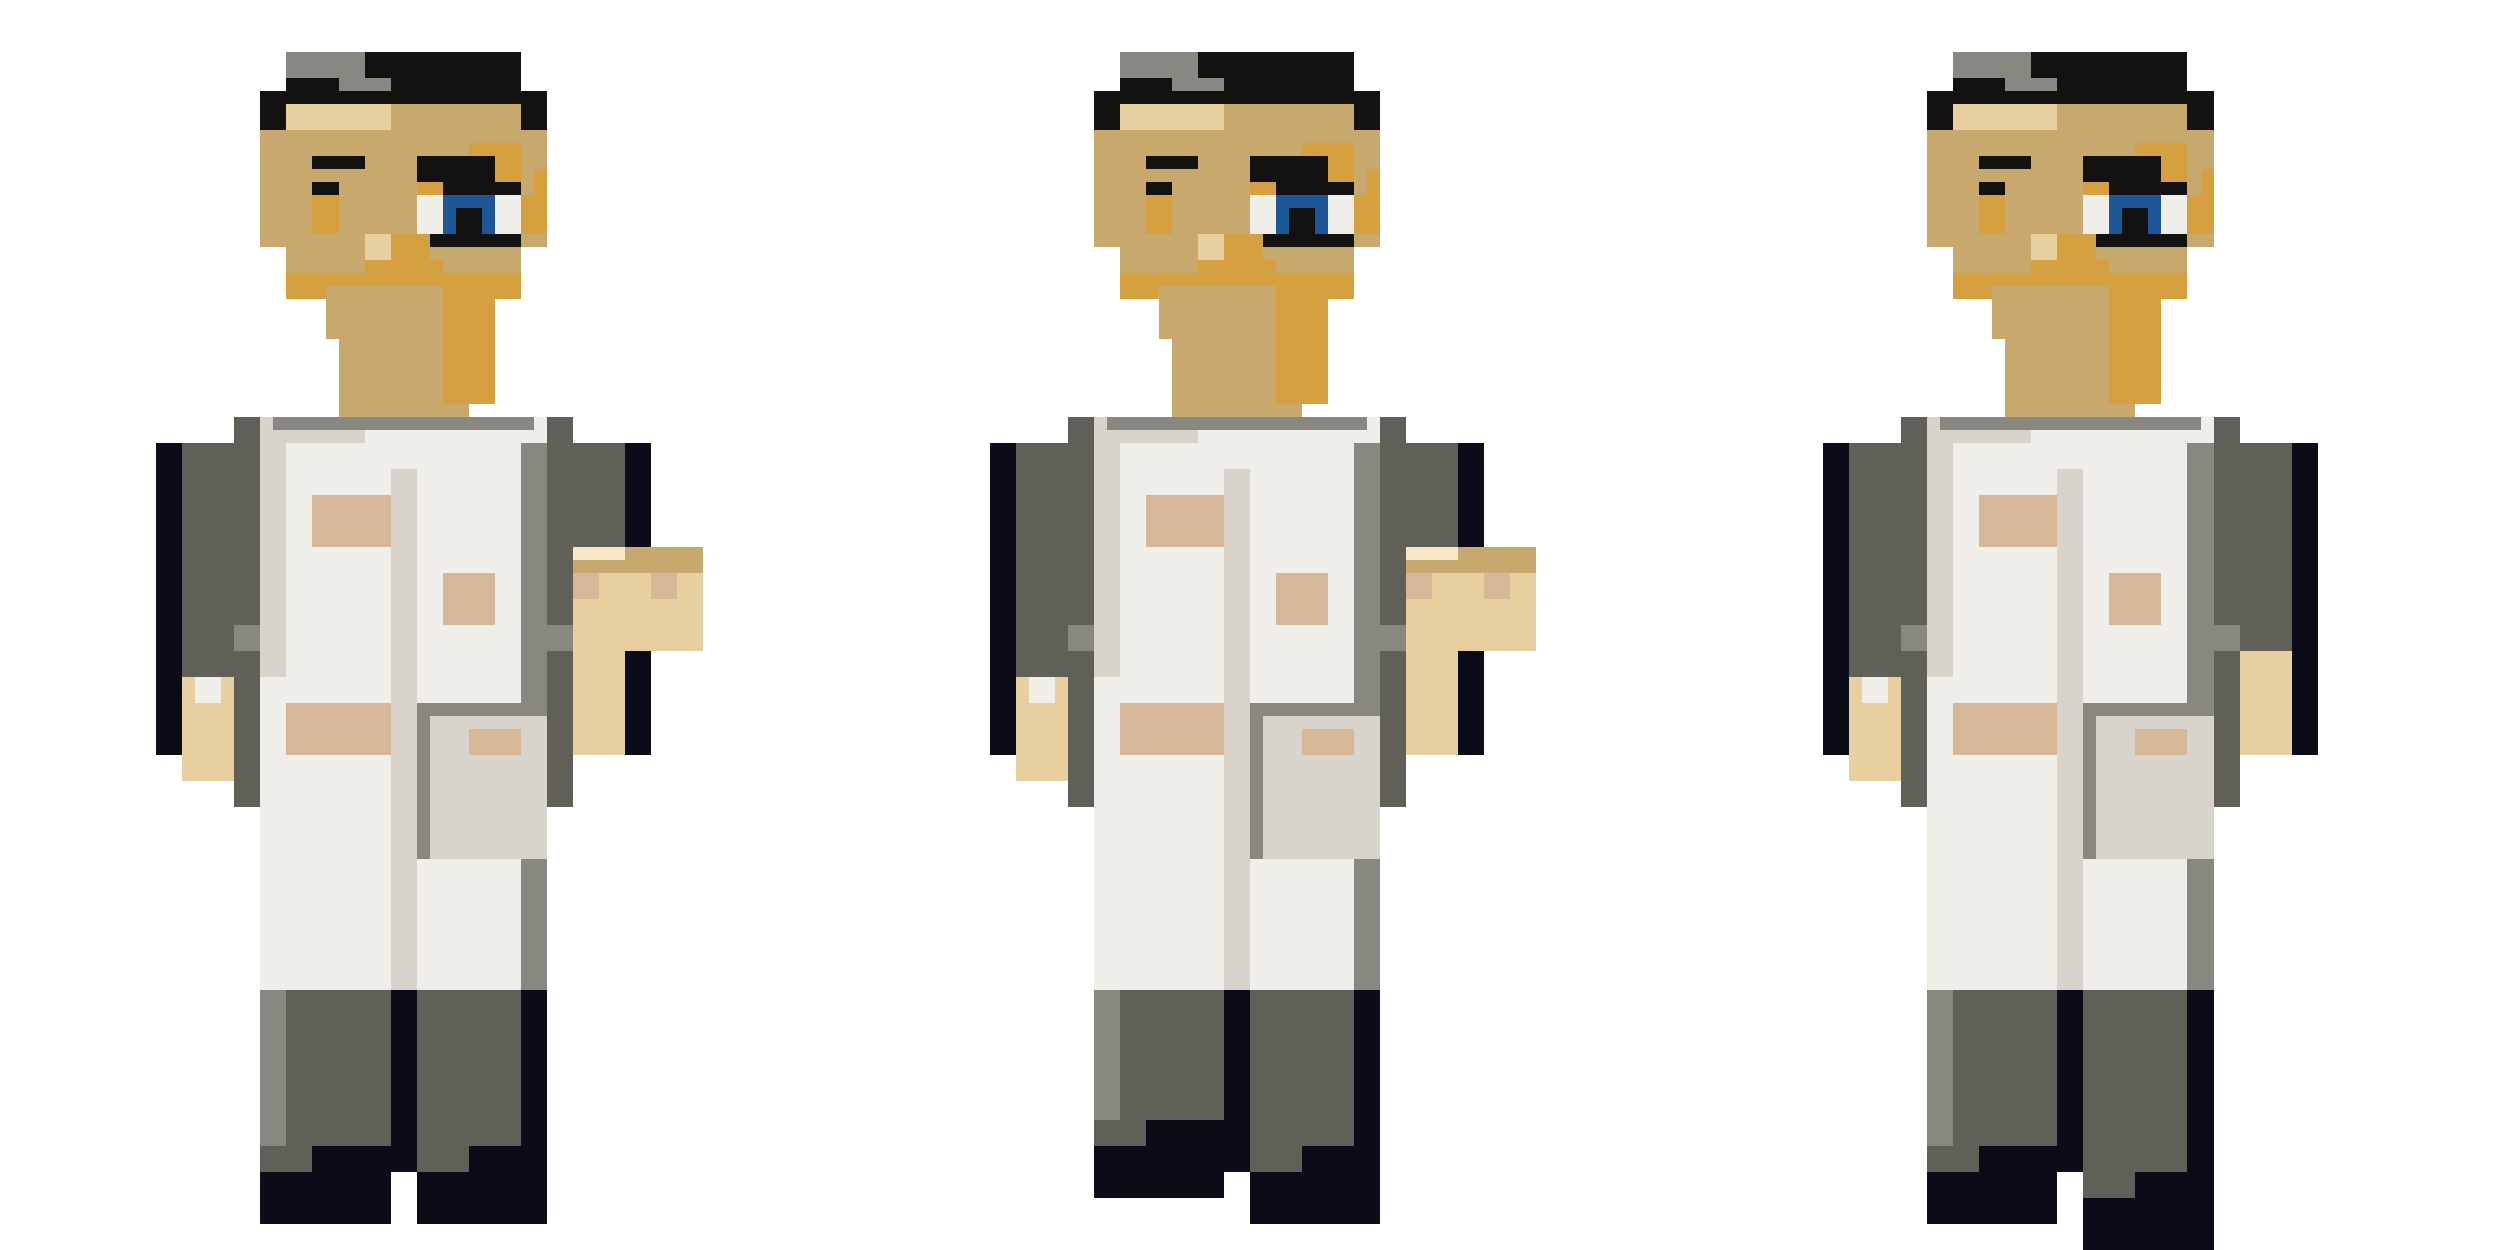
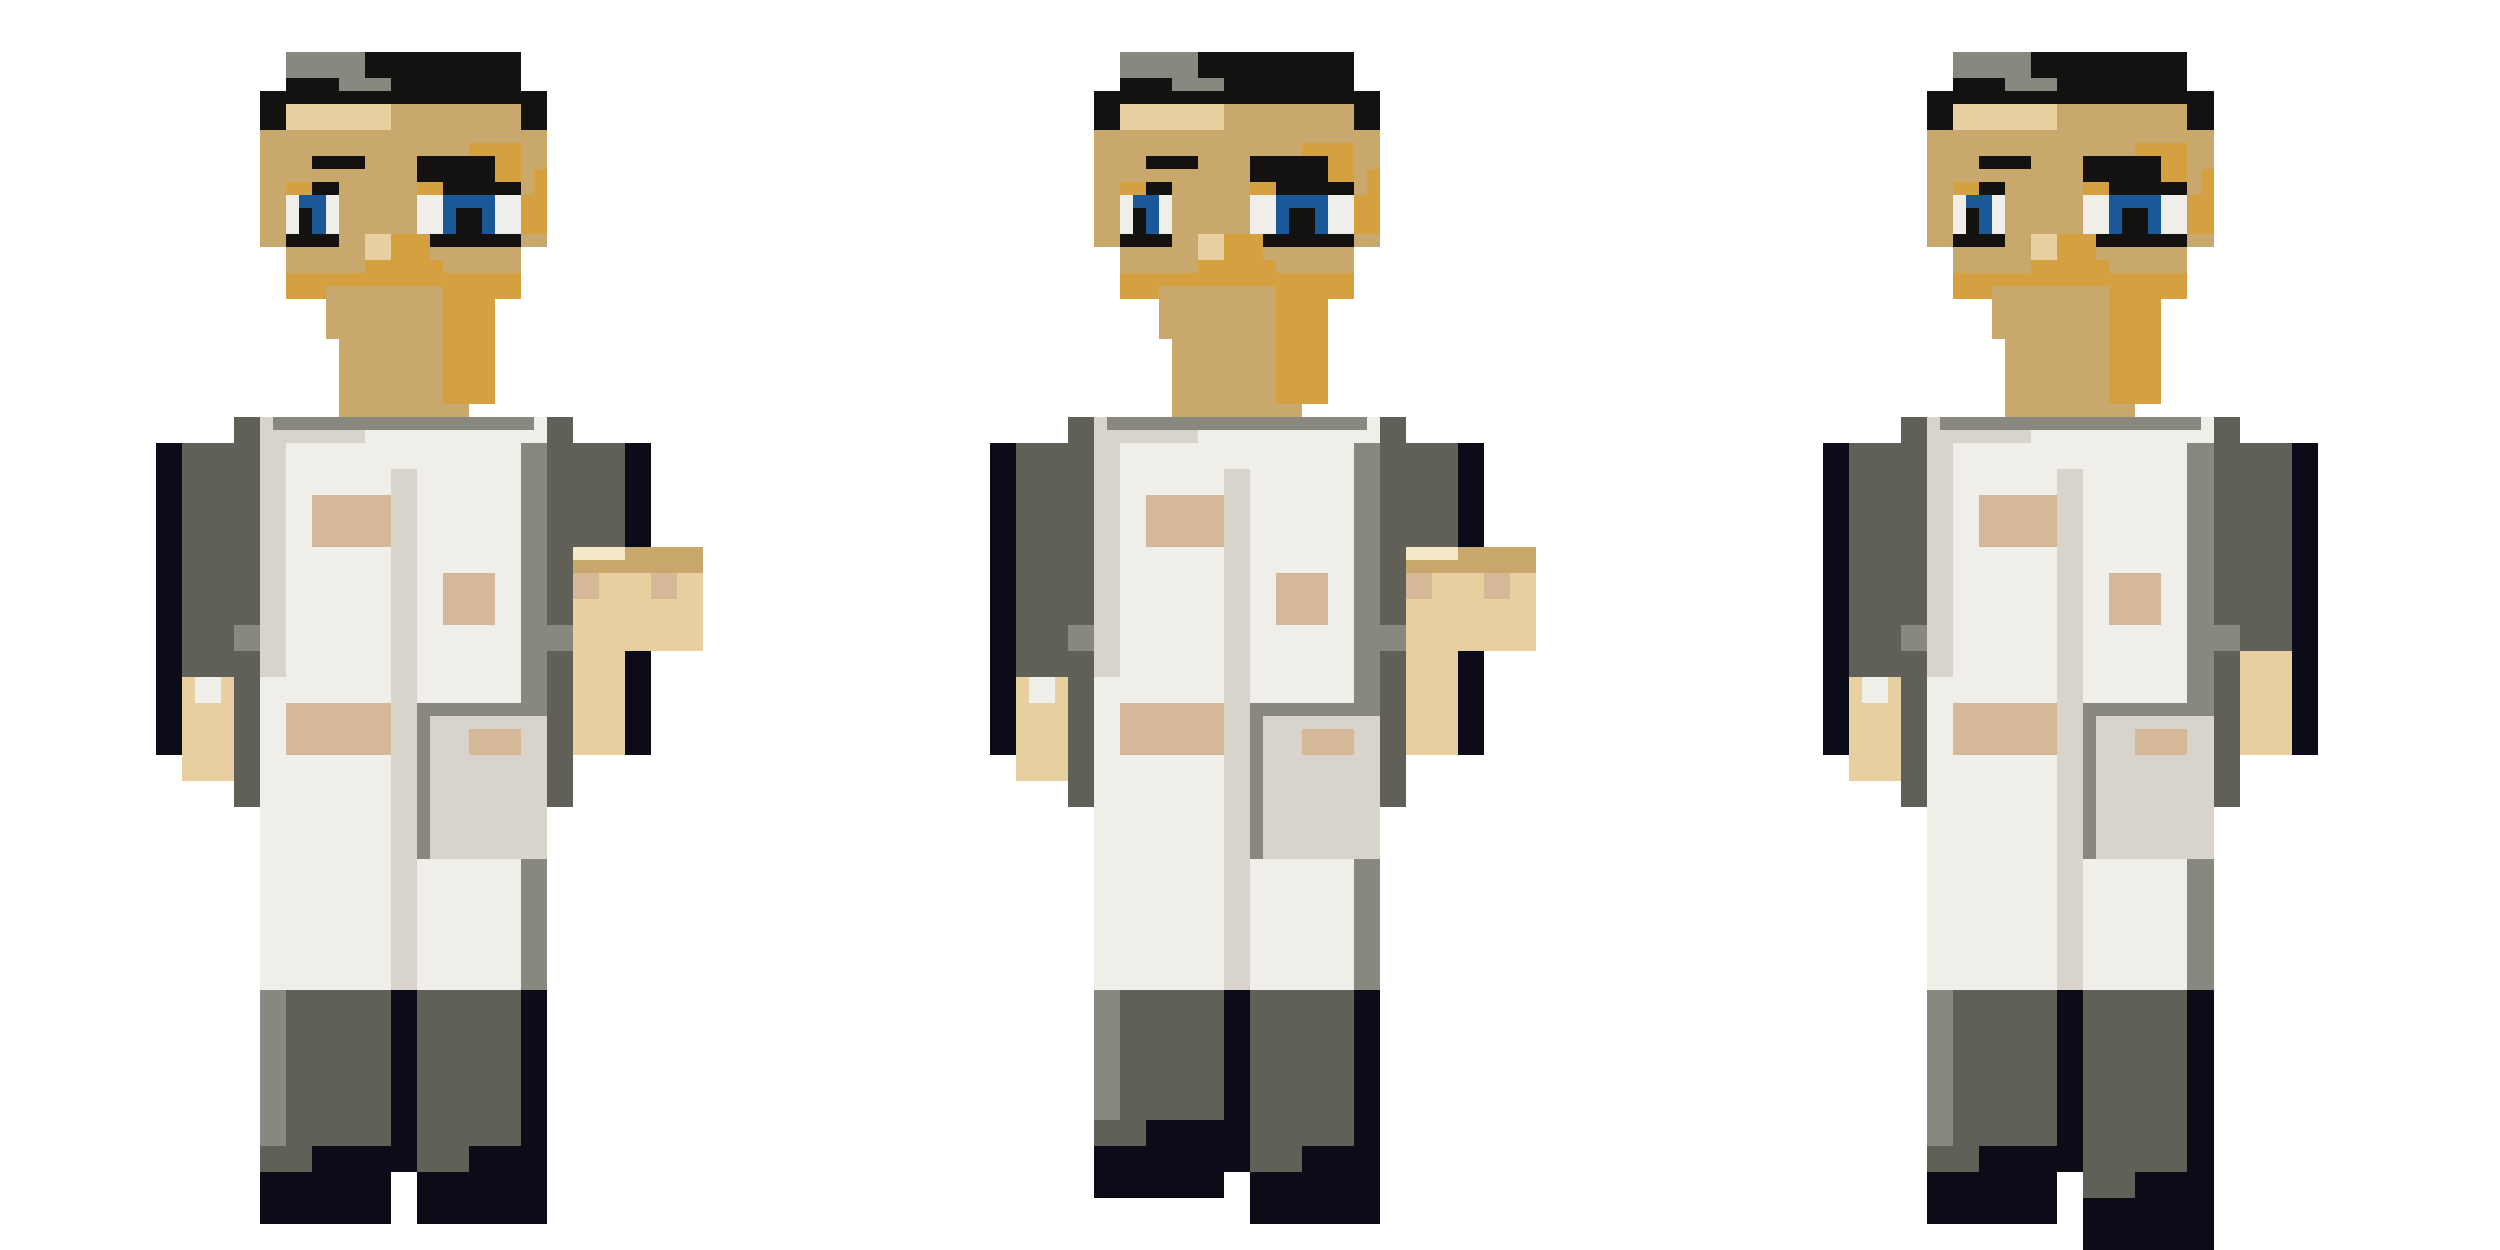
<svg xmlns="http://www.w3.org/2000/svg" viewBox="0 0 768 384" width="768" height="384" shape-rendering="crispEdges">
  <rect x="88" y="16" width="72" height="12" fill="#141210" />
  <rect x="80" y="28" width="88" height="32" fill="#141210" />
  <rect x="80" y="28" width="16" height="48" fill="#141210" />
  <rect x="152" y="28" width="16" height="48" fill="#141210" />
  <rect x="88" y="16" width="24" height="8" fill="#888880" />
  <rect x="104" y="24" width="16" height="4" fill="#888880" />
  <rect x="88" y="32" width="72" height="56" fill="#C8A86C" />
  <rect x="80" y="40" width="8" height="32" fill="#C8A86C" />
  <rect x="160" y="40" width="8" height="32" fill="#C8A86C" />
  <rect x="88" y="32" width="32" height="8" fill="#E8CFA0" />
  <rect x="144" y="44" width="16" height="32" fill="#D4A040" />
  <rect x="88" y="84" width="72" height="8" fill="#D4A040" />
  <rect x="96" y="48" width="16" height="4" fill="#141210" />
  <rect x="128" y="48" width="24" height="8" fill="#141210" />
  <rect x="128" y="56" width="32" height="4" fill="#141210" />
  <rect x="128" y="60" width="32" height="16" fill="#F0EEE8" />
  <rect x="136" y="60" width="16" height="16" fill="#1C5898" />
  <rect x="140" y="64" width="8" height="8" fill="#141210" />
  <rect x="128" y="72" width="32" height="4" fill="#141210" />
  <rect x="128" y="56" width="8" height="4" fill="#D4A040" />
-   <rect x="96" y="56" width="8" height="4" fill="#141210" />
-   <rect x="96" y="60" width="8" height="12" fill="#D4A040" />
+   <rect x="88" y="56" width="16" height="4" fill="#141210" />
+   <rect x="88" y="60" width="16" height="12" fill="#F0EEE8" />
+   <rect x="92" y="60" width="8" height="12" fill="#1C5898" />
+   <rect x="92" y="64" width="4" height="8" fill="#141210" />
+   <rect x="88" y="72" width="16" height="4" fill="#141210" />
+   <rect x="88" y="56" width="8" height="4" fill="#D4A040" />
  <rect x="116" y="72" width="16" height="16" fill="#D4A040" />
  <rect x="112" y="80" width="24" height="8" fill="#D4A040" />
  <rect x="112" y="72" width="8" height="8" fill="#E8CFA0" />
  <rect x="100" y="88" width="32" height="8" fill="#C8A86C" />
  <rect x="104" y="88" width="24" height="4" fill="#D4A040" />
  <rect x="100" y="96" width="32" height="8" fill="#C8A86C" />
  <rect x="104" y="96" width="16" height="4" fill="#E8CFA0" />
  <rect x="80" y="52" width="8" height="24" fill="#C8A86C" />
  <rect x="160" y="52" width="8" height="24" fill="#C8A86C" />
  <rect x="160" y="60" width="8" height="12" fill="#D4A040" />
  <rect x="164" y="52" width="4" height="16" fill="#D4A040" />
  <rect x="104" y="88" width="40" height="40" fill="#C8A86C" />
  <rect x="136" y="88" width="16" height="36" fill="#D4A040" />
  <rect x="72" y="128" width="104" height="120" fill="#606058" />
  <rect x="56" y="136" width="24" height="96" fill="#606058" />
  <rect x="48" y="136" width="8" height="96" fill="#0C0C18" />
  <rect x="168" y="136" width="24" height="96" fill="#606058" />
  <rect x="192" y="136" width="8" height="96" fill="#0C0C18" />
  <rect x="80" y="128" width="88" height="200" fill="#F0EEE8" />
  <rect x="80" y="128" width="32" height="8" fill="#D8D4CC" />
  <rect x="80" y="136" width="8" height="72" fill="#D8D4CC" />
  <rect x="160" y="136" width="8" height="176" fill="#888880" />
  <rect x="84" y="128" width="80" height="4" fill="#888880" />
  <rect x="120" y="144" width="8" height="176" fill="#D8D4CC" />
  <rect x="72" y="192" width="8" height="8" fill="#888880" />
  <rect x="168" y="192" width="8" height="8" fill="#888880" />
  <rect x="128" y="216" width="40" height="48" fill="#D8D4CC" />
  <rect x="128" y="216" width="40" height="4" fill="#888880" />
  <rect x="128" y="216" width="4" height="48" fill="#888880" />
  <rect x="96" y="152" width="24" height="16" fill="#D4B898" />
  <rect x="136" y="176" width="16" height="16" fill="#D4B898" />
  <rect x="88" y="216" width="32" height="16" fill="#D4B898" />
  <rect x="144" y="224" width="16" height="8" fill="#D4B898" />
  <rect x="176" y="168" width="40" height="32" fill="#E8CFA0" />
  <rect x="176" y="168" width="40" height="8" fill="#C8A86C" />
  <rect x="176" y="176" width="8" height="8" fill="#D4B898" />
  <rect x="200" y="176" width="8" height="8" fill="#D4B898" />
  <rect x="176" y="168" width="16" height="4" fill="#F4E8C8" />
  <rect x="56" y="208" width="16" height="32" fill="#E8CFA0" />
  <rect x="60" y="208" width="8" height="8" fill="#F0EEE8" />
  <rect x="176" y="200" width="16" height="32" fill="#E8CFA0" />
  <rect x="80" y="304" width="48" height="56" fill="#606058" />
  <rect x="80" y="304" width="8" height="56" fill="#888880" />
  <rect x="120" y="304" width="8" height="56" fill="#0C0C18" />
  <rect x="128" y="304" width="40" height="56" fill="#606058" />
  <rect x="160" y="304" width="8" height="56" fill="#0C0C18" />
  <rect x="80" y="352" width="40" height="24" fill="#0C0C18" />
  <rect x="80" y="352" width="16" height="8" fill="#606058" />
  <rect x="128" y="352" width="40" height="24" fill="#0C0C18" />
  <rect x="128" y="352" width="16" height="8" fill="#606058" />
  <rect x="344" y="16" width="72" height="12" fill="#141210" />
  <rect x="336" y="28" width="88" height="32" fill="#141210" />
  <rect x="336" y="28" width="16" height="48" fill="#141210" />
  <rect x="408" y="28" width="16" height="48" fill="#141210" />
  <rect x="344" y="16" width="24" height="8" fill="#888880" />
  <rect x="360" y="24" width="16" height="4" fill="#888880" />
  <rect x="344" y="32" width="72" height="56" fill="#C8A86C" />
  <rect x="336" y="40" width="8" height="32" fill="#C8A86C" />
  <rect x="416" y="40" width="8" height="32" fill="#C8A86C" />
  <rect x="344" y="32" width="32" height="8" fill="#E8CFA0" />
  <rect x="400" y="44" width="16" height="32" fill="#D4A040" />
  <rect x="344" y="84" width="72" height="8" fill="#D4A040" />
  <rect x="352" y="48" width="16" height="4" fill="#141210" />
  <rect x="384" y="48" width="24" height="8" fill="#141210" />
  <rect x="384" y="56" width="32" height="4" fill="#141210" />
  <rect x="384" y="60" width="32" height="16" fill="#F0EEE8" />
  <rect x="392" y="60" width="16" height="16" fill="#1C5898" />
  <rect x="396" y="64" width="8" height="8" fill="#141210" />
  <rect x="384" y="72" width="32" height="4" fill="#141210" />
  <rect x="384" y="56" width="8" height="4" fill="#D4A040" />
-   <rect x="352" y="56" width="8" height="4" fill="#141210" />
-   <rect x="352" y="60" width="8" height="12" fill="#D4A040" />
+   <rect x="344" y="56" width="16" height="4" fill="#141210" />
+   <rect x="344" y="60" width="16" height="12" fill="#F0EEE8" />
+   <rect x="348" y="60" width="8" height="12" fill="#1C5898" />
+   <rect x="348" y="64" width="4" height="8" fill="#141210" />
+   <rect x="344" y="72" width="16" height="4" fill="#141210" />
+   <rect x="344" y="56" width="8" height="4" fill="#D4A040" />
  <rect x="372" y="72" width="16" height="16" fill="#D4A040" />
  <rect x="368" y="80" width="24" height="8" fill="#D4A040" />
  <rect x="368" y="72" width="8" height="8" fill="#E8CFA0" />
  <rect x="356" y="88" width="32" height="8" fill="#C8A86C" />
  <rect x="360" y="88" width="24" height="4" fill="#D4A040" />
  <rect x="356" y="96" width="32" height="8" fill="#C8A86C" />
  <rect x="360" y="96" width="16" height="4" fill="#E8CFA0" />
  <rect x="336" y="52" width="8" height="24" fill="#C8A86C" />
  <rect x="416" y="52" width="8" height="24" fill="#C8A86C" />
  <rect x="416" y="60" width="8" height="12" fill="#D4A040" />
  <rect x="420" y="52" width="4" height="16" fill="#D4A040" />
  <rect x="360" y="88" width="40" height="40" fill="#C8A86C" />
  <rect x="392" y="88" width="16" height="36" fill="#D4A040" />
  <rect x="328" y="128" width="104" height="120" fill="#606058" />
  <rect x="312" y="136" width="24" height="96" fill="#606058" />
  <rect x="304" y="136" width="8" height="96" fill="#0C0C18" />
  <rect x="424" y="136" width="24" height="96" fill="#606058" />
  <rect x="448" y="136" width="8" height="96" fill="#0C0C18" />
  <rect x="336" y="128" width="88" height="200" fill="#F0EEE8" />
  <rect x="336" y="128" width="32" height="8" fill="#D8D4CC" />
  <rect x="336" y="136" width="8" height="72" fill="#D8D4CC" />
  <rect x="416" y="136" width="8" height="176" fill="#888880" />
  <rect x="340" y="128" width="80" height="4" fill="#888880" />
  <rect x="376" y="144" width="8" height="176" fill="#D8D4CC" />
  <rect x="328" y="192" width="8" height="8" fill="#888880" />
  <rect x="424" y="192" width="8" height="8" fill="#888880" />
  <rect x="384" y="216" width="40" height="48" fill="#D8D4CC" />
  <rect x="384" y="216" width="40" height="4" fill="#888880" />
  <rect x="384" y="216" width="4" height="48" fill="#888880" />
  <rect x="352" y="152" width="24" height="16" fill="#D4B898" />
  <rect x="392" y="176" width="16" height="16" fill="#D4B898" />
  <rect x="344" y="216" width="32" height="16" fill="#D4B898" />
  <rect x="400" y="224" width="16" height="8" fill="#D4B898" />
  <rect x="432" y="168" width="40" height="32" fill="#E8CFA0" />
  <rect x="432" y="168" width="40" height="8" fill="#C8A86C" />
  <rect x="432" y="176" width="8" height="8" fill="#D4B898" />
  <rect x="456" y="176" width="8" height="8" fill="#D4B898" />
  <rect x="432" y="168" width="16" height="4" fill="#F4E8C8" />
  <rect x="312" y="208" width="16" height="32" fill="#E8CFA0" />
  <rect x="316" y="208" width="8" height="8" fill="#F0EEE8" />
  <rect x="432" y="200" width="16" height="32" fill="#E8CFA0" />
  <rect x="336" y="304" width="48" height="56" fill="#606058" />
  <rect x="336" y="304" width="8" height="56" fill="#888880" />
  <rect x="376" y="304" width="8" height="56" fill="#0C0C18" />
  <rect x="384" y="304" width="40" height="56" fill="#606058" />
  <rect x="416" y="304" width="8" height="56" fill="#0C0C18" />
  <rect x="336" y="344" width="40" height="24" fill="#0C0C18" />
  <rect x="336" y="344" width="16" height="8" fill="#606058" />
  <rect x="384" y="352" width="40" height="24" fill="#0C0C18" />
  <rect x="384" y="352" width="16" height="8" fill="#606058" />
  <rect x="600" y="16" width="72" height="12" fill="#141210" />
  <rect x="592" y="28" width="88" height="32" fill="#141210" />
  <rect x="592" y="28" width="16" height="48" fill="#141210" />
  <rect x="664" y="28" width="16" height="48" fill="#141210" />
  <rect x="600" y="16" width="24" height="8" fill="#888880" />
  <rect x="616" y="24" width="16" height="4" fill="#888880" />
  <rect x="600" y="32" width="72" height="56" fill="#C8A86C" />
  <rect x="592" y="40" width="8" height="32" fill="#C8A86C" />
  <rect x="672" y="40" width="8" height="32" fill="#C8A86C" />
  <rect x="600" y="32" width="32" height="8" fill="#E8CFA0" />
  <rect x="656" y="44" width="16" height="32" fill="#D4A040" />
  <rect x="600" y="84" width="72" height="8" fill="#D4A040" />
  <rect x="608" y="48" width="16" height="4" fill="#141210" />
  <rect x="640" y="48" width="24" height="8" fill="#141210" />
  <rect x="640" y="56" width="32" height="4" fill="#141210" />
  <rect x="640" y="60" width="32" height="16" fill="#F0EEE8" />
  <rect x="648" y="60" width="16" height="16" fill="#1C5898" />
  <rect x="652" y="64" width="8" height="8" fill="#141210" />
  <rect x="640" y="72" width="32" height="4" fill="#141210" />
  <rect x="640" y="56" width="8" height="4" fill="#D4A040" />
-   <rect x="608" y="56" width="8" height="4" fill="#141210" />
-   <rect x="608" y="60" width="8" height="12" fill="#D4A040" />
+   <rect x="600" y="56" width="16" height="4" fill="#141210" />
+   <rect x="600" y="60" width="16" height="12" fill="#F0EEE8" />
+   <rect x="604" y="60" width="8" height="12" fill="#1C5898" />
+   <rect x="604" y="64" width="4" height="8" fill="#141210" />
+   <rect x="600" y="72" width="16" height="4" fill="#141210" />
+   <rect x="600" y="56" width="8" height="4" fill="#D4A040" />
  <rect x="628" y="72" width="16" height="16" fill="#D4A040" />
  <rect x="624" y="80" width="24" height="8" fill="#D4A040" />
  <rect x="624" y="72" width="8" height="8" fill="#E8CFA0" />
  <rect x="612" y="88" width="32" height="8" fill="#C8A86C" />
  <rect x="616" y="88" width="24" height="4" fill="#D4A040" />
  <rect x="612" y="96" width="32" height="8" fill="#C8A86C" />
  <rect x="616" y="96" width="16" height="4" fill="#E8CFA0" />
  <rect x="592" y="52" width="8" height="24" fill="#C8A86C" />
  <rect x="672" y="52" width="8" height="24" fill="#C8A86C" />
  <rect x="672" y="60" width="8" height="12" fill="#D4A040" />
  <rect x="676" y="52" width="4" height="16" fill="#D4A040" />
  <rect x="616" y="88" width="40" height="40" fill="#C8A86C" />
  <rect x="648" y="88" width="16" height="36" fill="#D4A040" />
  <rect x="584" y="128" width="104" height="120" fill="#606058" />
  <rect x="568" y="136" width="24" height="96" fill="#606058" />
  <rect x="560" y="136" width="8" height="96" fill="#0C0C18" />
  <rect x="680" y="136" width="24" height="96" fill="#606058" />
  <rect x="704" y="136" width="8" height="96" fill="#0C0C18" />
  <rect x="592" y="128" width="88" height="200" fill="#F0EEE8" />
  <rect x="592" y="128" width="32" height="8" fill="#D8D4CC" />
  <rect x="592" y="136" width="8" height="72" fill="#D8D4CC" />
  <rect x="672" y="136" width="8" height="176" fill="#888880" />
  <rect x="596" y="128" width="80" height="4" fill="#888880" />
  <rect x="632" y="144" width="8" height="176" fill="#D8D4CC" />
  <rect x="584" y="192" width="8" height="8" fill="#888880" />
  <rect x="680" y="192" width="8" height="8" fill="#888880" />
  <rect x="640" y="216" width="40" height="48" fill="#D8D4CC" />
  <rect x="640" y="216" width="40" height="4" fill="#888880" />
  <rect x="640" y="216" width="4" height="48" fill="#888880" />
  <rect x="608" y="152" width="24" height="16" fill="#D4B898" />
  <rect x="648" y="176" width="16" height="16" fill="#D4B898" />
  <rect x="600" y="216" width="32" height="16" fill="#D4B898" />
  <rect x="656" y="224" width="16" height="8" fill="#D4B898" />
  <rect x="568" y="208" width="16" height="32" fill="#E8CFA0" />
  <rect x="572" y="208" width="8" height="8" fill="#F0EEE8" />
  <rect x="688" y="200" width="16" height="32" fill="#E8CFA0" />
  <rect x="592" y="304" width="48" height="56" fill="#606058" />
  <rect x="592" y="304" width="8" height="56" fill="#888880" />
  <rect x="632" y="304" width="8" height="56" fill="#0C0C18" />
  <rect x="640" y="304" width="40" height="56" fill="#606058" />
  <rect x="672" y="304" width="8" height="56" fill="#0C0C18" />
  <rect x="592" y="352" width="40" height="24" fill="#0C0C18" />
  <rect x="592" y="352" width="16" height="8" fill="#606058" />
  <rect x="640" y="360" width="40" height="24" fill="#0C0C18" />
  <rect x="640" y="360" width="16" height="8" fill="#606058" />
</svg>
